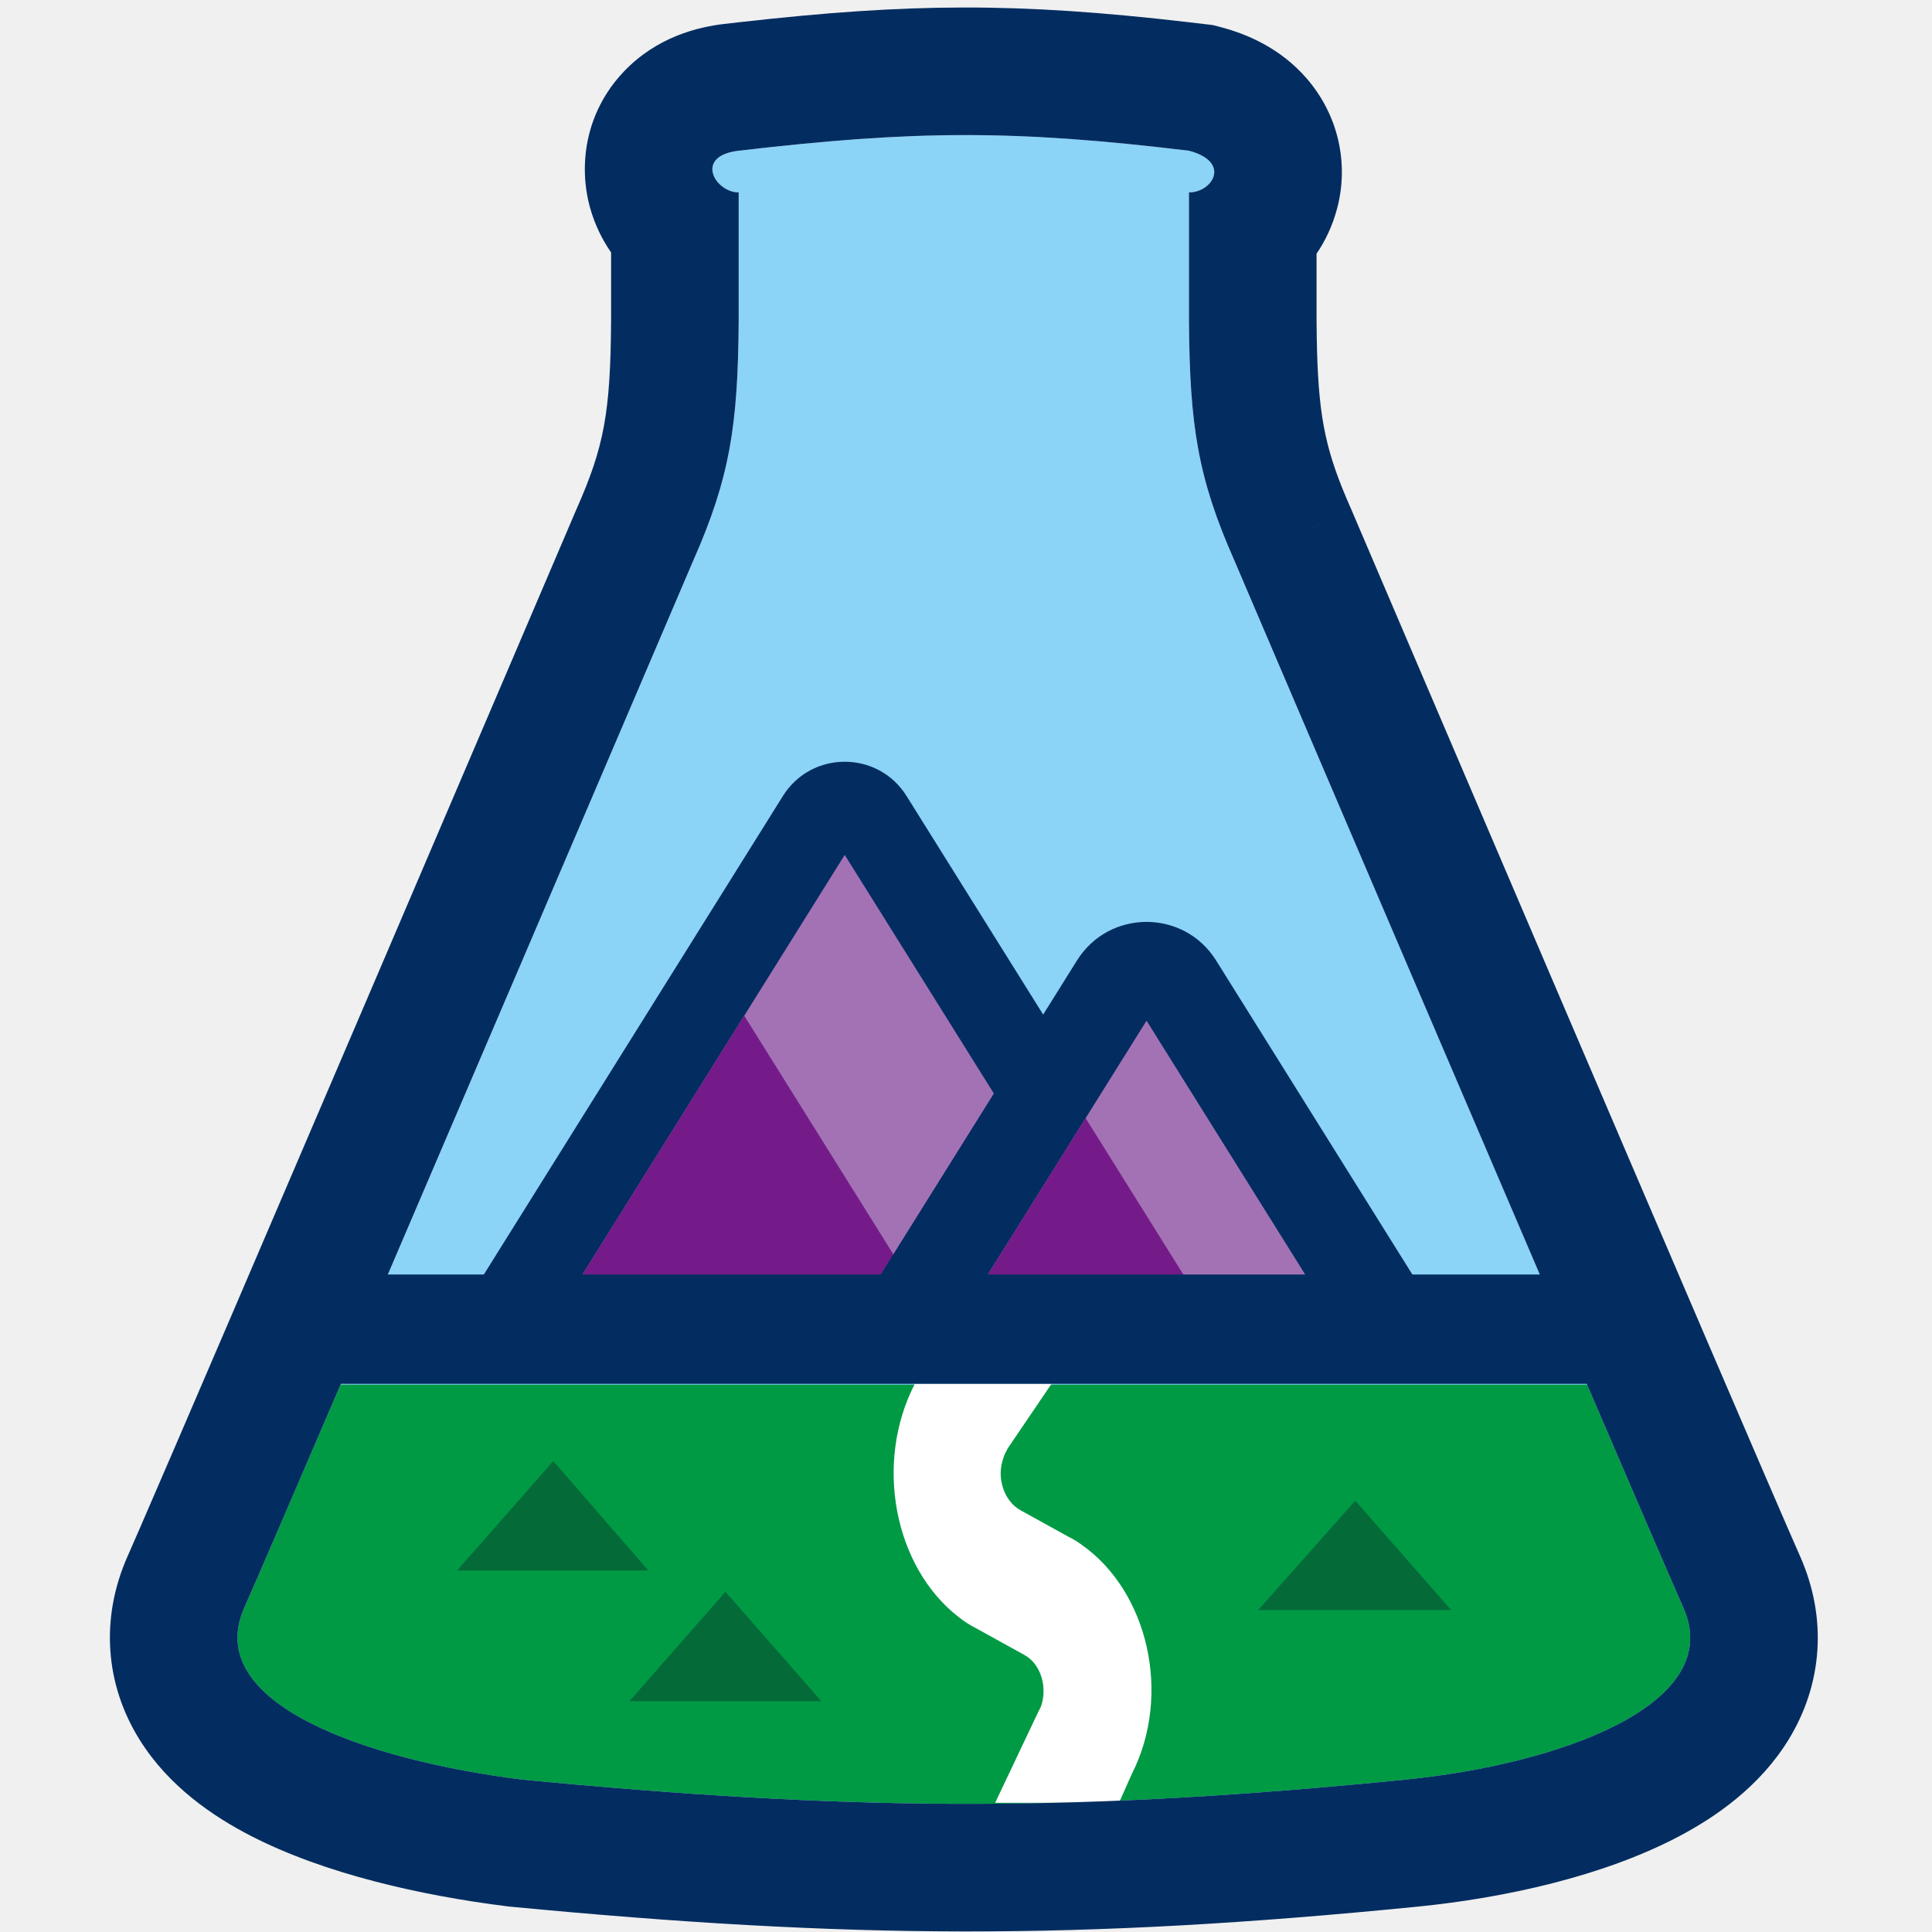
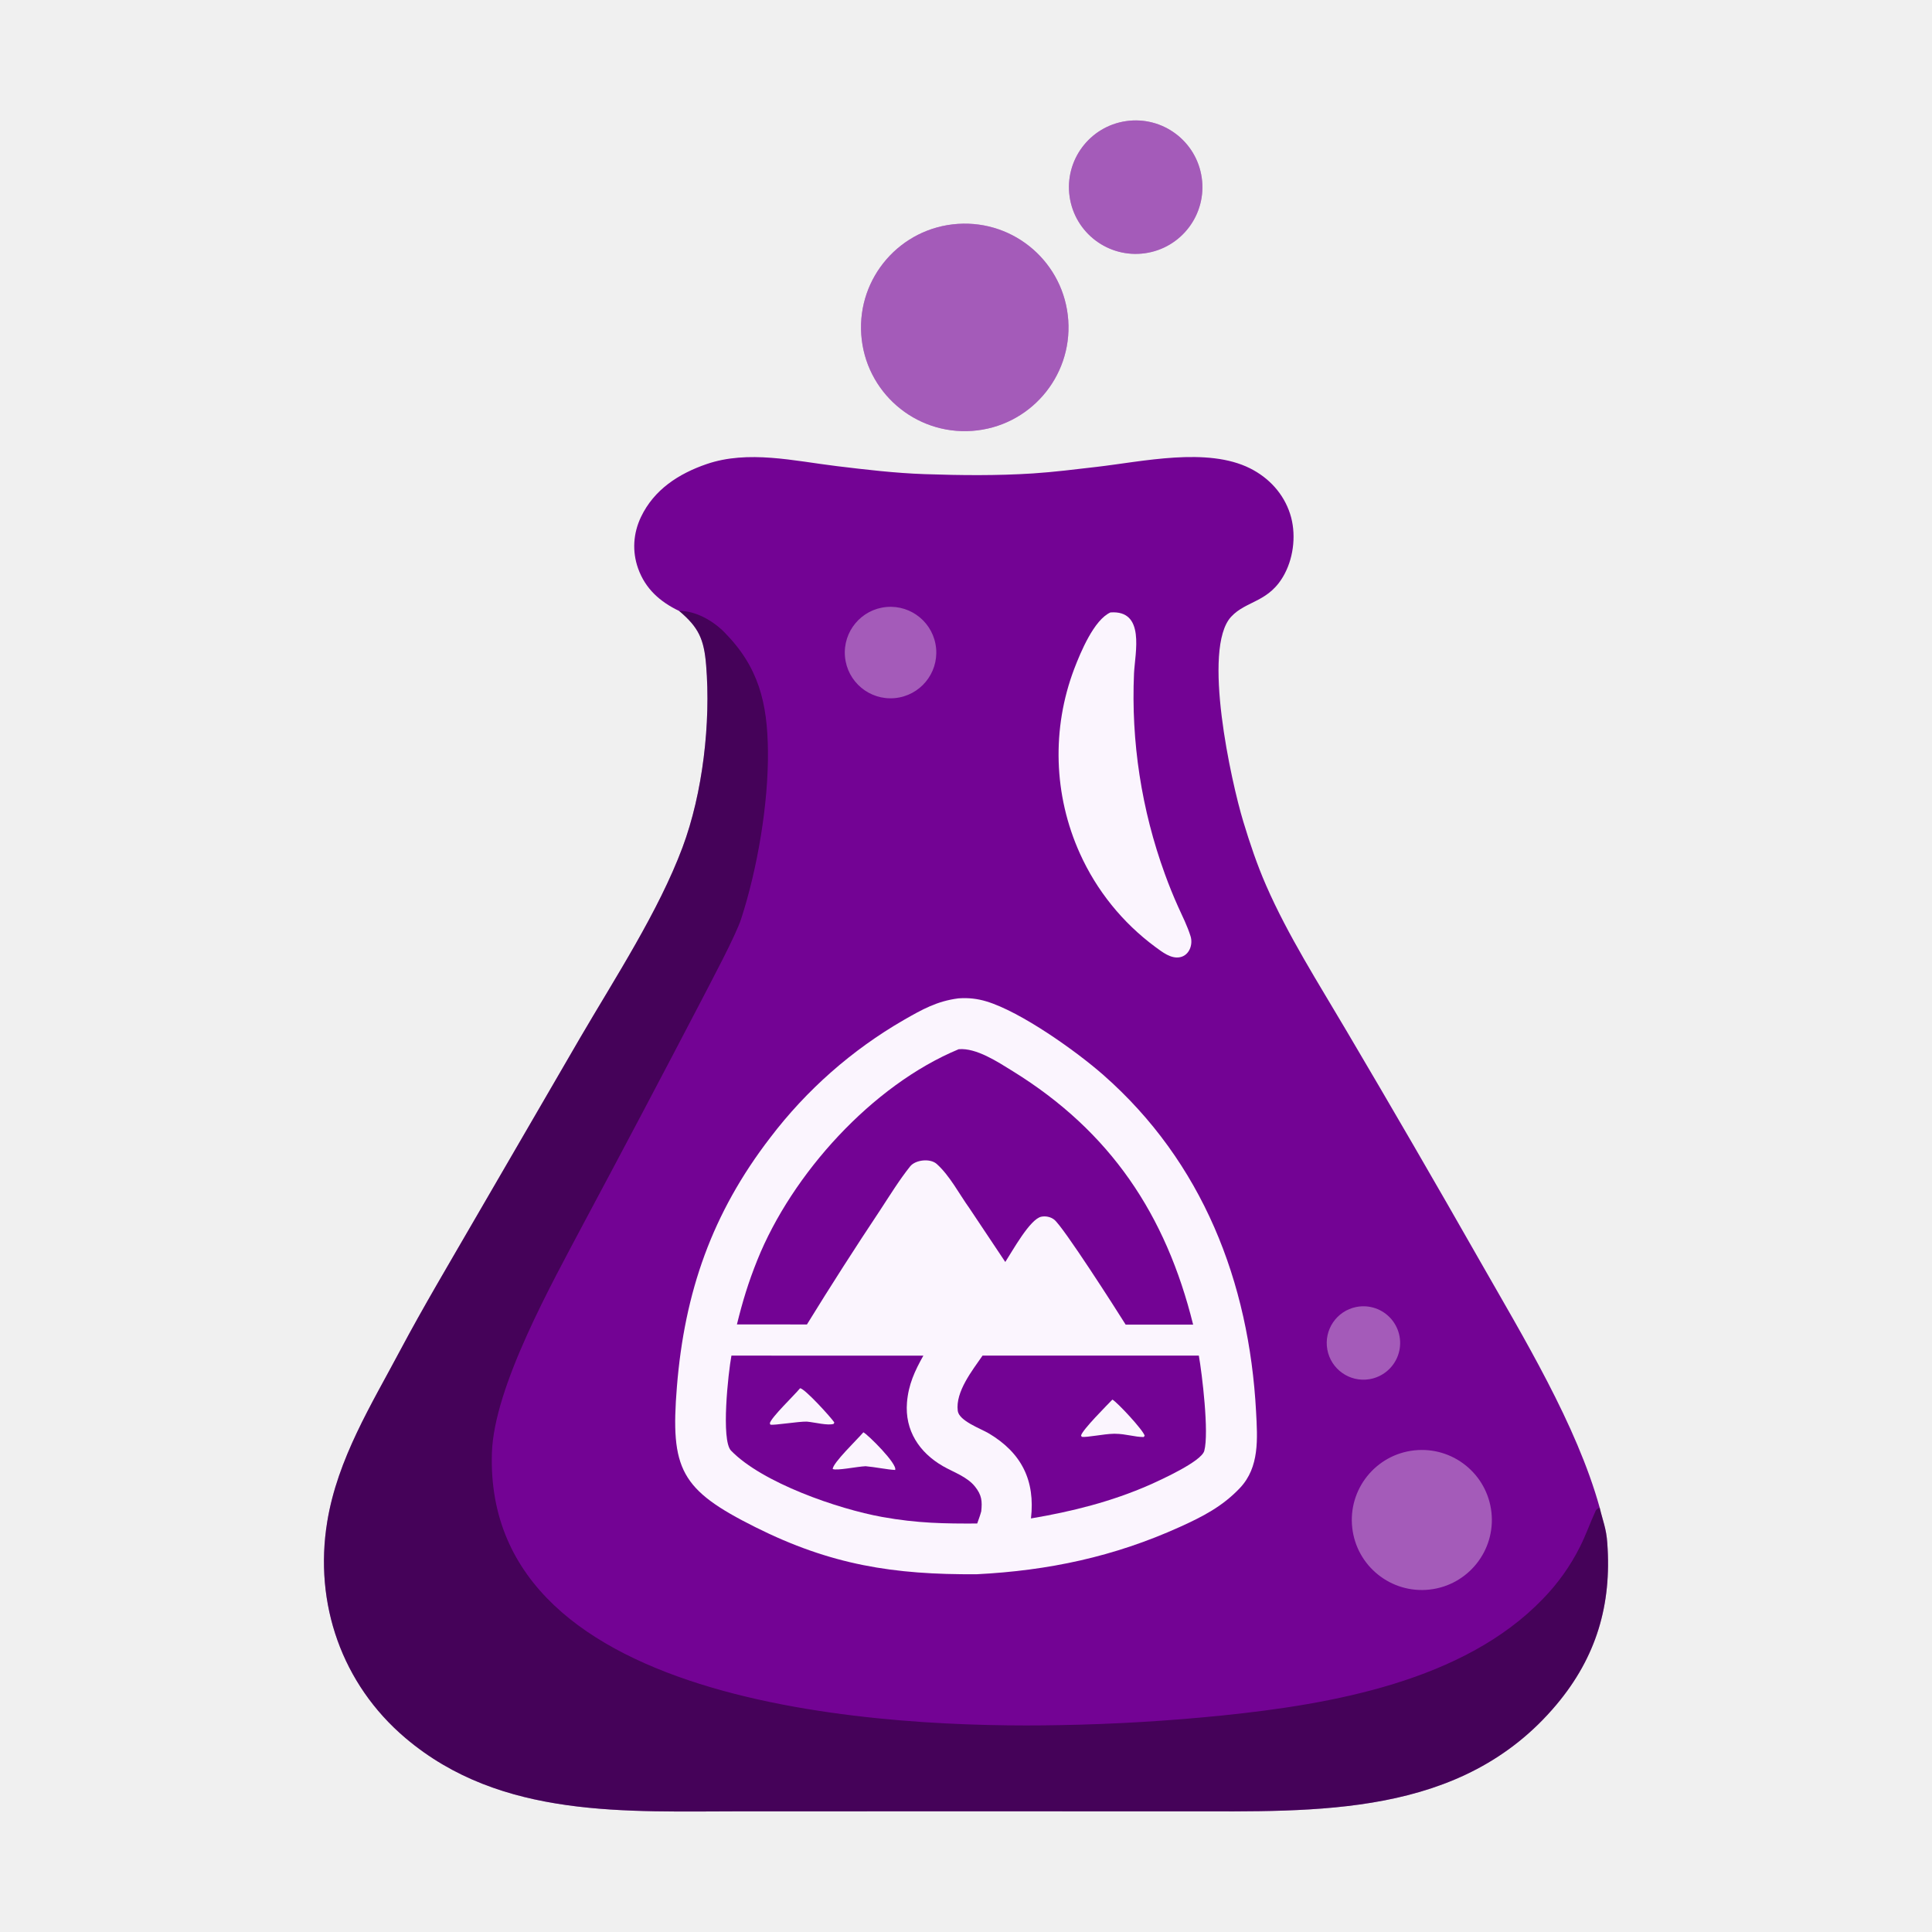
- <svg xmlns="http://www.w3.org/2000/svg" width="212" height="212" viewBox="0 0 212 212" fill="none">
-   <path d="M26.797 176.443C22.168 186.898 40.141 193.139 57.369 195.287C93.603 198.752 117.919 198.891 154.153 195.287C171.479 193.563 189.354 186.898 184.725 176.443C179.323 164.242 135.452 61.513 135.452 61.513C131.455 52.474 130.543 46.756 130.467 35.236V21.116C133.027 21.116 135.16 17.792 130.467 16.538C111.17 14.215 100.352 14.287 81.055 16.538C76.097 17.116 78.495 21.116 81.055 21.116V35.236C80.979 46.756 80.067 52.474 76.07 61.513C76.07 61.513 32.066 164.542 26.797 176.443Z" fill="#8CD3F8" />
-   <path d="M85.909 87.346C89.042 82.333 96.343 82.333 99.477 87.346L132.385 140H53L85.909 87.346Z" fill="#032D60" />
-   <path d="M92.692 93.809L121.562 140H63.823L92.692 93.809Z" fill="#A372B5" />
-   <path d="M81.664 111.454L99.505 140H63.823L81.664 111.454Z" fill="#741B89" />
-   <path d="M118.179 105.391C121.704 99.751 129.918 99.751 133.443 105.391L155.073 140H96.548L118.179 105.391Z" fill="#032D60" />
-   <path d="M125.811 112L143.311 140H108.311L125.811 112Z" fill="#A372B5" />
-   <path d="M119.126 122.696L129.941 140H108.311L119.126 122.696Z" fill="#741B89" />
-   <path d="M174.146 151.938C179.31 163.965 183.319 173.269 184.725 176.444C189.354 186.898 171.479 193.563 154.153 195.286C117.919 198.891 93.603 198.752 57.369 195.286C40.142 193.139 22.168 186.898 26.797 176.444C28.173 173.336 32.189 164.015 37.374 151.938H174.146Z" fill="#009A44" />
-   <path d="M118.7 169.515C118.2 169.149 117.8 168.905 117.3 168.661L112 165.732C110.2 164.756 109.3 162.194 110.1 159.998C110.2 159.632 110.4 159.266 110.6 158.9L115.4 151.823H115.3H100.4C95.9 160.486 98.1 171.955 105.2 177.446C105.8 177.934 106.4 178.3 107.1 178.666L112.4 181.595C114.2 182.571 115 185.133 114.2 187.329C114.1 187.451 114.1 187.573 114 187.695L109.2 197.823C113.7 197.823 122.787 197.823 122.787 197.823L124.2 194.65C128.6 185.987 126 174.64 118.7 169.515Z" fill="white" />
-   <path d="M138.058 176.673H159.242L148.711 164.673L138.058 176.673Z" fill="#046A38" />
-   <path d="M69.069 186.673H90.13L79.6 174.673L69.069 186.673Z" fill="#046A38" />
-   <path d="M60.711 160.323L50.165 172.323H71.135L60.711 160.323Z" fill="#046A38" />
-   <path fill-rule="evenodd" clip-rule="evenodd" d="M81.316 2.416C99.901 0.327 111.563 0.256 130.249 2.415L132.141 2.638L133.125 2.757L134.082 3.013C136.726 3.719 140.468 5.221 143.418 8.649C146.814 12.594 148.065 17.898 146.704 22.944C146.205 24.794 145.433 26.422 144.467 27.837V35.144L144.488 36.982C144.623 45.226 145.329 48.956 147.718 54.607L148.256 55.851L148.293 55.932L148.328 56.014L135.452 61.513C131.455 52.474 130.543 46.756 130.467 35.236V21.116C132.947 21.116 135.026 17.996 130.887 16.661L130.467 16.538C111.171 14.215 100.352 14.287 81.056 16.538L80.612 16.602C76.248 17.362 78.576 21.116 81.056 21.116V35.236C80.98 46.755 80.068 52.474 76.071 61.513L69.113 77.797C62.265 93.82 51.555 118.863 42.559 139.85H168.961C159.954 118.838 149.237 93.773 142.391 77.755L135.452 61.513C148.01 56.15 148.32 56.018 148.328 56.016C148.328 56.016 148.329 56.017 148.33 56.019C148.331 56.022 148.333 56.026 148.335 56.032C148.341 56.045 148.348 56.064 148.359 56.089C148.38 56.138 148.411 56.212 148.453 56.309C148.536 56.503 148.66 56.792 148.821 57.17C149.143 57.925 149.617 59.034 150.222 60.45C151.432 63.282 153.167 67.343 155.265 72.253C159.462 82.073 165.114 95.294 170.934 108.895C182.605 136.168 194.872 164.779 197.527 170.775C200.555 177.614 199.96 184.833 196.287 190.851C193.116 196.044 188.265 199.383 184.195 201.526C175.91 205.888 165.115 208.265 155.54 209.218C118.346 212.918 93.117 212.769 56.037 209.223L55.836 209.203L55.637 209.179C46.358 208.022 35.668 205.659 27.46 201.418C23.437 199.339 18.542 196.069 15.321 190.906C11.553 184.867 10.967 177.617 13.997 170.775L15.401 167.563C19.643 157.796 30.313 132.904 40.54 109.007C46.368 95.387 52.033 82.139 56.24 72.295C58.343 67.374 60.082 63.303 61.295 60.463C61.902 59.043 62.377 57.93 62.701 57.173C62.862 56.795 62.986 56.505 63.07 56.31C63.111 56.212 63.144 56.137 63.165 56.088C63.175 56.064 63.183 56.044 63.188 56.032C63.191 56.026 63.193 56.022 63.194 56.019C63.194 56.017 63.196 56.015 63.196 56.015C63.209 56.02 63.574 56.175 73.613 60.463L63.196 56.015L63.231 55.932L63.267 55.851C66.278 49.041 66.989 45.34 67.056 35.144V27.703C66.094 26.31 65.276 24.682 64.753 22.812C63.461 18.189 64.183 12.361 68.442 7.867C72.071 4.038 76.613 2.961 79.434 2.632L81.316 2.416ZM37.412 151.85C32.209 163.969 28.177 173.328 26.797 176.443C22.169 186.898 40.142 193.138 57.37 195.286C92.471 198.644 116.388 198.879 150.791 195.613L154.154 195.286C171.209 193.589 188.796 187.105 184.926 176.931L184.726 176.443C183.317 173.261 179.292 163.92 174.11 151.85H37.412Z" fill="#032D60" />
+ <svg xmlns="http://www.w3.org/2000/svg" width="1640" height="1640" viewBox="0 0 1640 1640" fill="none">
+   <path d="M576.514 518.627C560.3 510.869 547.81 499.832 541.652 482.511C536.493 468.001 537.498 452.696 544.112 438.826C555.184 415.601 576.078 402.109 599.747 393.965C635.021 381.828 674.234 391.298 710.221 395.662C735.051 398.673 759.94 401.619 784.951 402.478C815.484 403.526 846.338 403.854 876.831 401.874C894.793 400.706 912.706 398.418 930.588 396.363C969.898 391.844 1024.74 379.304 1061.14 397.565C1077.18 405.611 1089.57 419.021 1095.12 436.219C1100.33 452.352 1098.45 471.928 1090.58 486.925C1077.64 511.618 1058.02 509.482 1045.04 523.568C1020.19 550.551 1045.07 663.412 1055.37 697.369C1060.93 715.725 1067.05 733.979 1074.74 751.57C1093.45 794.397 1119.18 834.542 1142.84 874.781C1181.14 939.629 1218.93 1004.78 1256.18 1070.24C1292.81 1134.54 1338.37 1209.35 1357.92 1279.83C1360.53 1291 1363.56 1297.51 1364.36 1309.85C1368.21 1362.22 1355.05 1406.66 1321.24 1446.98C1240.62 1543.11 1117.65 1537.55 1004.6 1537.56L819.527 1537.55L631.517 1537.56C531.761 1537.56 425.509 1544.23 344.203 1475.38C290.253 1429.68 266.353 1361.19 277.789 1291.65C286.576 1238.2 315.156 1192.57 340.112 1145.53C359.588 1108.95 380.88 1073.28 401.609 1037.4L492.625 880.683C522.126 830.178 558.994 773.756 579.333 719.398C596.582 673.3 603.44 613.456 599.408 564.558C597.617 542.826 593.233 532.633 576.514 518.627Z" fill="#730394" />
+   <path d="M576.514 518.627C590.257 518.322 605.15 526.895 614.618 536.423C644.024 566.013 651.438 596.594 651.873 637.408C652.353 682.336 642.931 737.499 629.131 779.997C624.434 794.461 603.641 833.133 595.933 848.179C562.838 911.625 529.413 974.903 495.66 1038C468.636 1089.12 419.369 1176.88 417.561 1233.29C410.509 1453.22 760.127 1467.14 899.397 1464.4C945.723 1463.6 992 1460.85 1038.1 1456.15C1129.94 1446.69 1242.52 1427.18 1309.77 1357.16C1322.41 1344.18 1332.99 1329.33 1341.12 1313.13C1346.23 1303.07 1349.81 1292.57 1354.53 1282.4C1355.23 1280.86 1356.53 1280.51 1357.92 1279.83C1360.53 1291 1363.56 1297.51 1364.36 1309.85C1368.21 1362.22 1355.05 1406.66 1321.24 1446.98C1240.62 1543.11 1117.65 1537.55 1004.6 1537.56L819.527 1537.55L631.517 1537.56C531.761 1537.56 425.509 1544.23 344.203 1475.38C290.253 1429.68 266.353 1361.19 277.789 1291.65C286.576 1238.2 315.156 1192.57 340.112 1145.53C359.588 1108.95 380.88 1073.28 401.609 1037.4L492.625 880.683C522.126 830.178 558.994 773.756 579.333 719.398C596.582 673.3 603.44 613.456 599.408 564.558C597.617 542.826 593.233 532.633 576.514 518.627Z" fill="black" fill-opacity="0.4" />
+   <path d="M813.338 847.499L814.267 847.427C822.034 846.882 829.842 847.763 837.289 850.037C866.63 858.87 913.572 892.271 936.578 912.498C1020.71 986.442 1060.34 1088.01 1066.23 1198.28C1067.46 1221.26 1069.21 1245.4 1052.6 1263.02C1037.76 1278.77 1020.84 1287.43 1001.52 1296.17C945.699 1321.43 890.101 1333.21 829.233 1336.31C758.388 1336.82 705.281 1328.39 641.284 1296.39C577.659 1264.59 568.903 1247.4 574.604 1177.04C581.115 1096.7 604.453 1029.85 653.823 965.702C684.6 925.215 723.131 891.27 767.166 865.837C782.883 856.836 795.273 849.869 813.338 847.499Z" fill="#FBF5FE" />
+   <path d="M813.794 890.645C828.68 889.308 846.842 901.335 859.703 909.279C942.72 960.577 989.709 1031.18 1012.8 1124.42L955.54 1124.44C947.332 1111.28 902.592 1041.38 894.889 1035.31C891.886 1032.94 887.674 1032.07 883.95 1032.81C874.309 1034.74 859.262 1062.21 853.352 1071.25L822.971 1025.72C814.058 1013.31 806.379 998.166 795.192 988.076C789.573 983.007 777.064 984.528 772.628 990.054C763.451 1001.48 755.016 1015.25 746.961 1027.5C725.727 1059.39 705.062 1091.66 684.975 1124.28L625.543 1124.26C630.425 1104.42 635.244 1088.58 642.87 1069.61C672.217 996.604 740.282 921.179 813.794 890.645Z" fill="#730394" />
+   <path d="M834.046 1150.73H1017.64C1020.37 1166.03 1026.43 1216.13 1022.26 1231.59C1019.87 1240.47 986.314 1255.79 975.88 1260.45C943.424 1274.7 909.976 1283.08 875.158 1288.94C878.809 1256.94 867.39 1233.42 839.323 1216.73C832.532 1212.7 814.074 1206.16 813.001 1197.6C810.959 1181.34 825.325 1163.38 834.046 1150.73Z" fill="#730394" />
+   <path d="M944.257 1188.06C948.253 1190.09 970.755 1214.31 971.66 1218.77L970.811 1219.84C963.171 1219.85 955.7 1217.14 946.587 1217.07H945.33C936.994 1217.21 922.58 1220.32 918.272 1219.69L917.663 1218.51C919.016 1213.47 939.5 1193.05 944.257 1188.06Z" fill="#FBF5FE" />
+   <path d="M620.888 1150.73L783.813 1150.75C776.48 1163.78 771.152 1175.32 769.904 1190.48C767.951 1214.19 780.326 1233.04 800.515 1244.61C809.653 1249.84 820.952 1253.51 827.679 1261.95C833.453 1269.21 833.829 1274.36 832.932 1282.94C832.003 1286.4 830.706 1289.86 829.513 1293.25C802.486 1293.39 778.872 1293.13 748.723 1287.67C711.542 1280.95 647.05 1258.78 620.528 1231.35C611.965 1222.49 618.13 1165.54 620.888 1150.73Z" fill="#730394" />
+   <path d="M679.155 1178.44C683.127 1178.61 705.428 1203.21 708.198 1207.42L707.766 1208.6C703.135 1210.4 691.467 1207.33 684.868 1206.75C677.882 1206.55 656.532 1210.12 653.92 1209.31L653.475 1208.09C654.998 1202.78 673.45 1185.24 679.155 1178.44Z" fill="#FBF5FE" />
+   <path d="M732.89 1215.83C736.632 1217.64 762.147 1242.92 759.839 1247.8C753.414 1247.51 742.685 1245.29 734.778 1244.61C727.599 1244.91 710.158 1248.59 706.845 1246.98C706.991 1241.79 727.401 1222.22 732.89 1215.83Z" fill="#FBF5FE" />
+   <path d="M942.623 519.874C972.34 517.707 963.516 553.935 962.635 571.439C960.048 629.462 968.961 687.425 988.845 741.995C992.256 751.408 996.012 760.691 1000.12 769.821C1003.91 778.187 1007.81 785.784 1010.62 794.73C1012.84 801.83 1009.55 810.975 1001.65 812.537C993.906 814.066 986.53 808.068 980.548 803.704C952.841 783.193 930.86 755.923 916.686 724.5C894.344 674.979 892.607 618.607 911.849 567.802C917.335 553.48 928.69 526.094 942.623 519.874Z" fill="#FBF5FE" />
+   <path d="M1200.52 1231.16C1233.11 1227.62 1262.42 1251.13 1266.02 1283.72C1269.61 1316.3 1246.16 1345.65 1213.58 1349.32C1180.92 1353 1151.47 1329.46 1147.86 1296.79C1144.24 1264.11 1167.84 1234.71 1200.52 1231.16Z" fill="#730394" />
+   <path d="M1200.52 1231.16C1233.11 1227.62 1262.42 1251.13 1266.02 1283.72C1269.61 1316.3 1246.16 1345.65 1213.58 1349.32C1180.92 1353 1151.47 1329.46 1147.86 1296.79C1144.24 1264.11 1167.84 1234.71 1200.52 1231.16Z" fill="white" fill-opacity="0.35" style="mix-blend-mode:plus-lighter" />
+   <path d="M752.527 515.255C773.858 513.365 792.694 529.1 794.628 550.428C796.564 571.756 780.868 590.624 759.545 592.605C738.157 594.591 719.22 578.838 717.279 557.446C715.337 536.055 731.13 517.15 752.527 515.255Z" fill="#730394" />
+   <path d="M752.527 515.255C773.858 513.365 792.694 529.1 794.628 550.428C796.564 571.756 780.868 590.624 759.545 592.605C738.157 594.591 719.22 578.838 717.279 557.446C715.337 536.055 731.13 517.15 752.527 515.255Z" fill="white" fill-opacity="0.35" style="mix-blend-mode:plus-lighter" />
+   <path d="M1151.24 1109.46C1162.29 1107.23 1173.67 1111.16 1181.02 1119.72C1188.36 1128.27 1190.51 1140.13 1186.63 1150.71C1182.75 1161.3 1173.46 1168.96 1162.34 1170.77C1145.57 1173.47 1129.73 1162.26 1126.71 1145.56C1123.68 1128.85 1134.59 1112.8 1151.24 1109.46Z" fill="#730394" />
+   <path d="M1151.24 1109.46C1162.29 1107.23 1173.67 1111.16 1181.02 1119.72C1188.36 1128.27 1190.51 1140.13 1186.63 1150.71C1182.75 1161.3 1173.46 1168.96 1162.34 1170.77C1145.57 1173.47 1129.73 1162.26 1126.71 1145.56C1123.68 1128.85 1134.59 1112.8 1151.24 1109.46Z" fill="white" fill-opacity="0.35" style="mix-blend-mode:plus-lighter" />
+   <path d="M813.001 190.052C861.473 186.772 903.442 223.358 906.805 271.82C910.168 320.282 873.661 362.317 825.205 365.766C776.626 369.223 734.465 332.601 731.092 284.019C727.72 235.437 764.416 193.34 813.001 190.052Z" fill="#730394" />
+   <path d="M813.001 190.052C861.473 186.772 903.442 223.358 906.805 271.82C910.168 320.282 873.661 362.317 825.205 365.766C776.626 369.223 734.465 332.601 731.092 284.019C727.72 235.437 764.416 193.34 813.001 190.052Z" fill="white" fill-opacity="0.35" style="mix-blend-mode:plus-lighter" />
+   <path d="M955.804 102.829C986.851 98.273 1015.69 119.829 1020.11 150.899C1024.53 181.97 1002.84 210.71 971.748 214.988C940.862 219.24 912.338 197.721 907.95 166.847C903.561 135.972 924.95 107.357 955.804 102.829Z" fill="#730394" />
+   <path d="M955.804 102.829C986.851 98.273 1015.69 119.829 1020.11 150.899C1024.53 181.97 1002.84 210.71 971.748 214.988C940.862 219.24 912.338 197.721 907.95 166.847C903.561 135.972 924.95 107.357 955.804 102.829Z" fill="white" fill-opacity="0.35" style="mix-blend-mode:plus-lighter" />
</svg>
